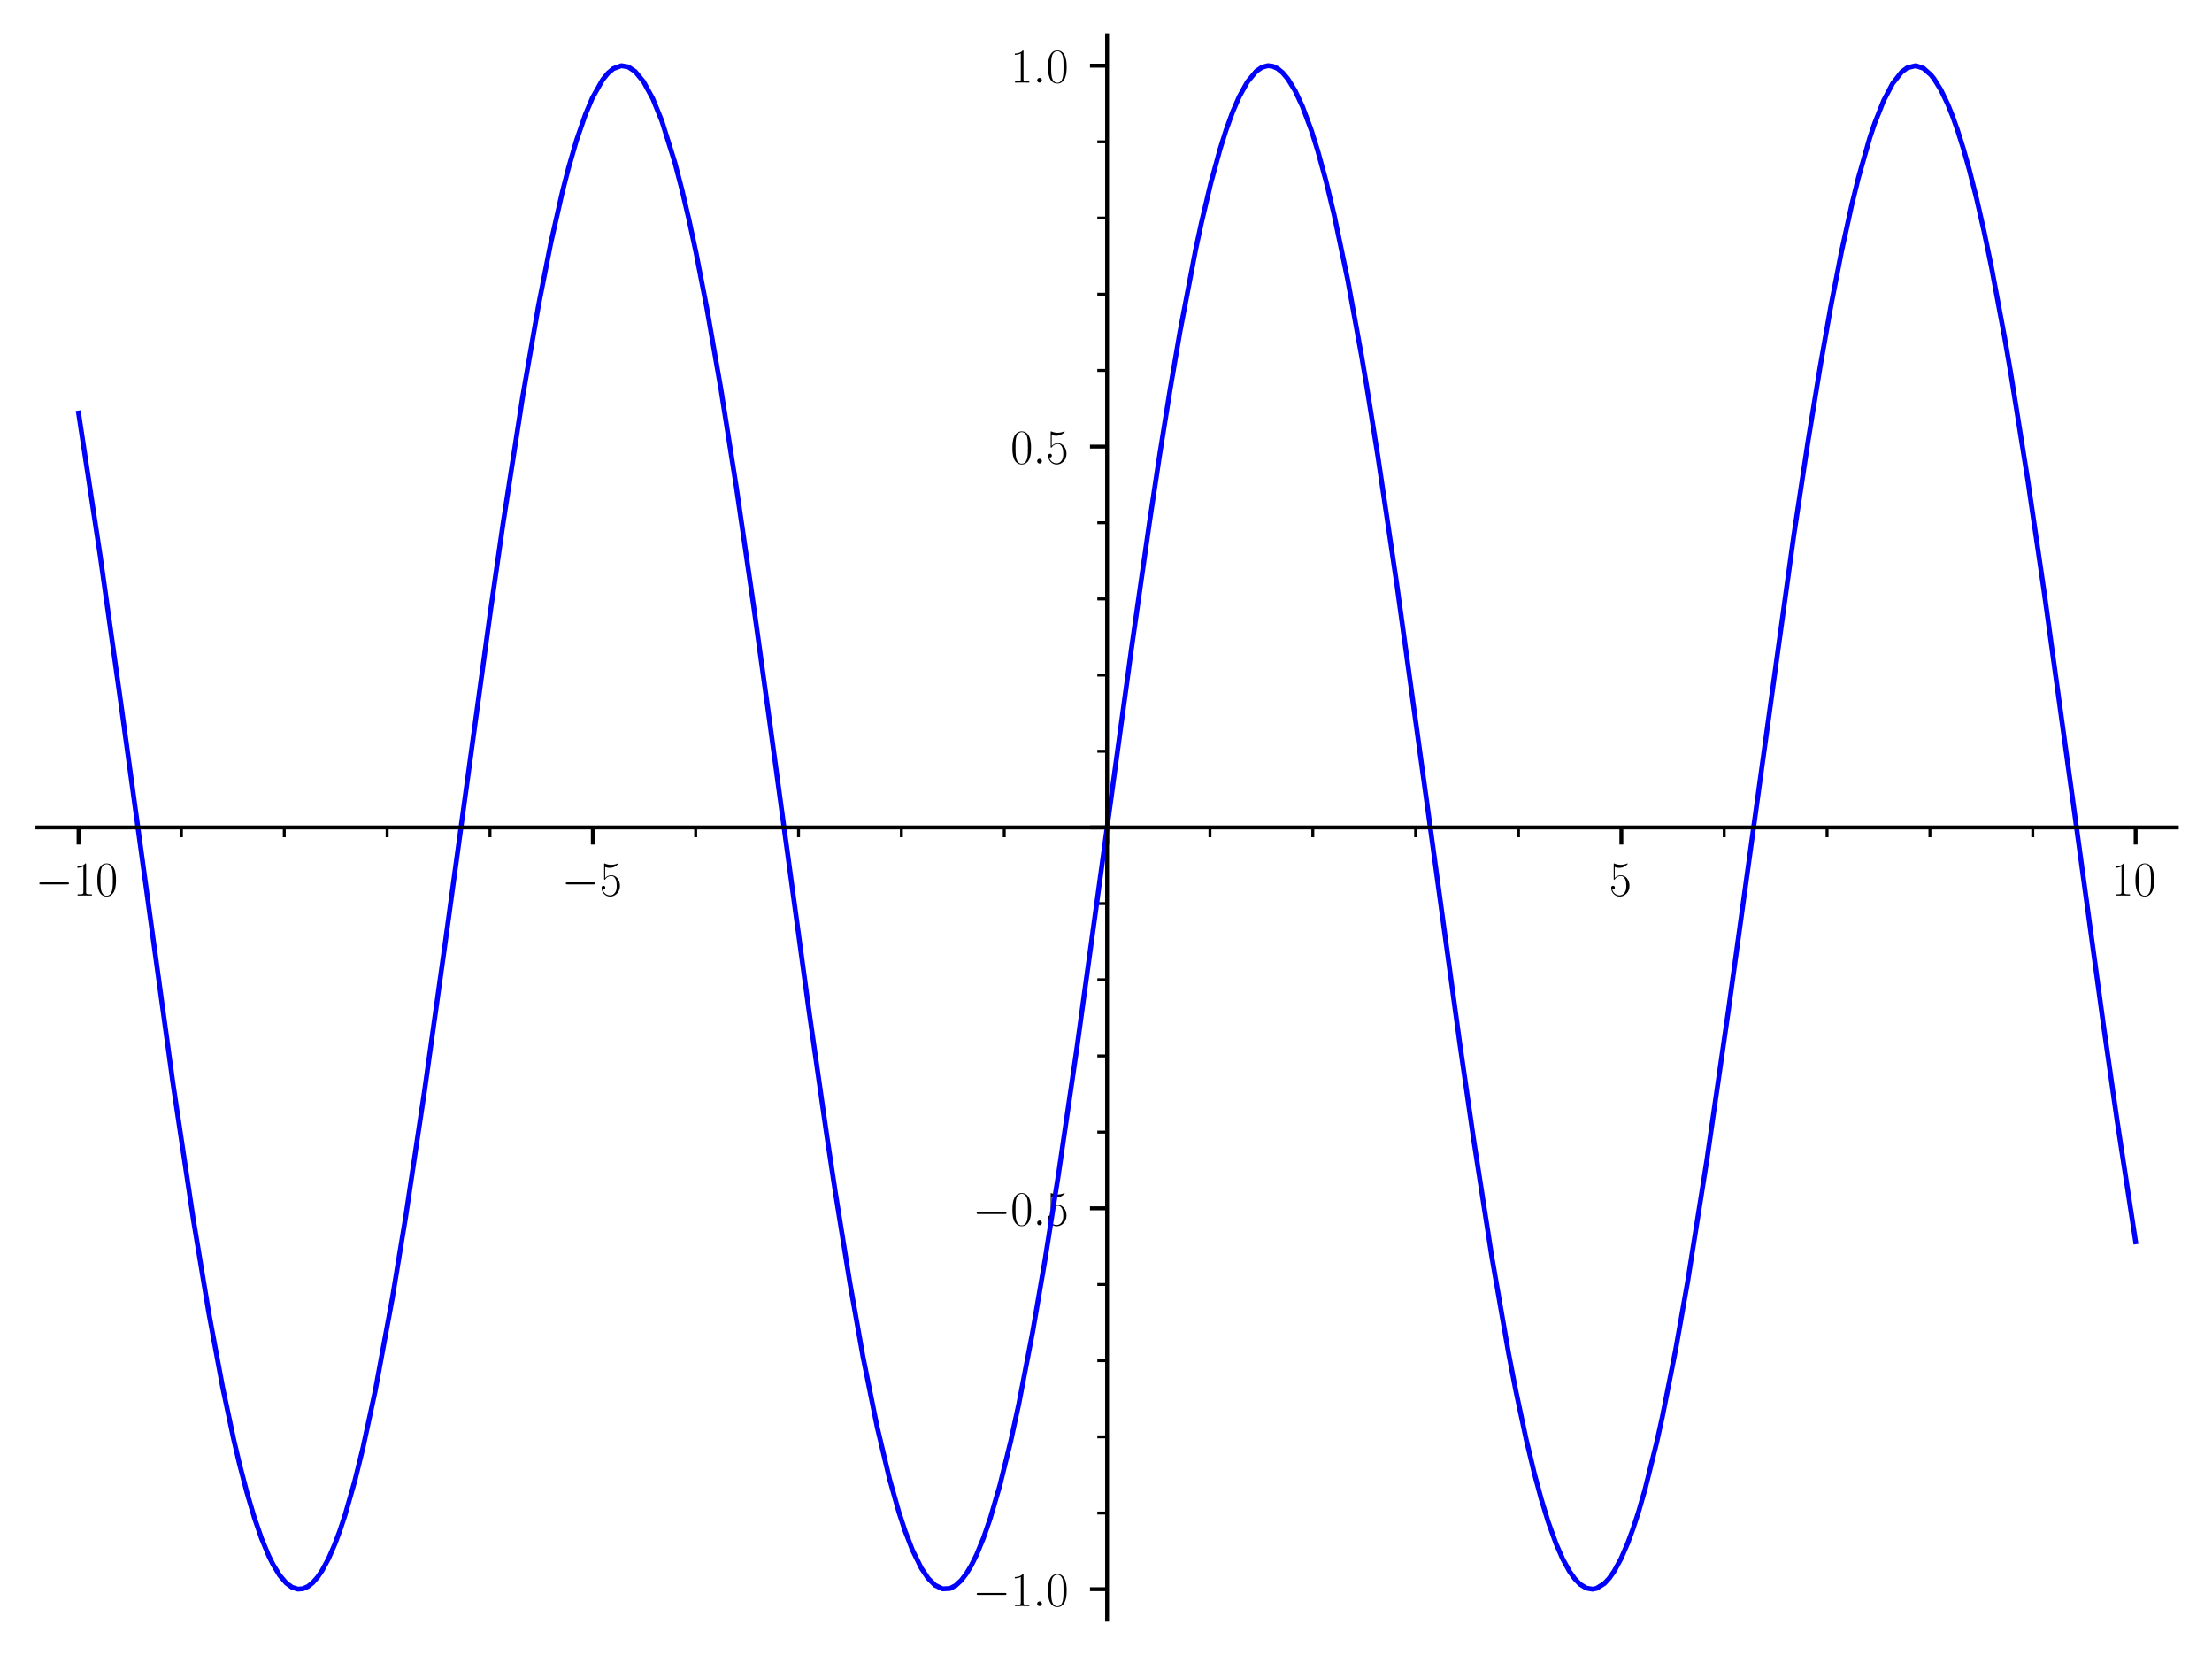
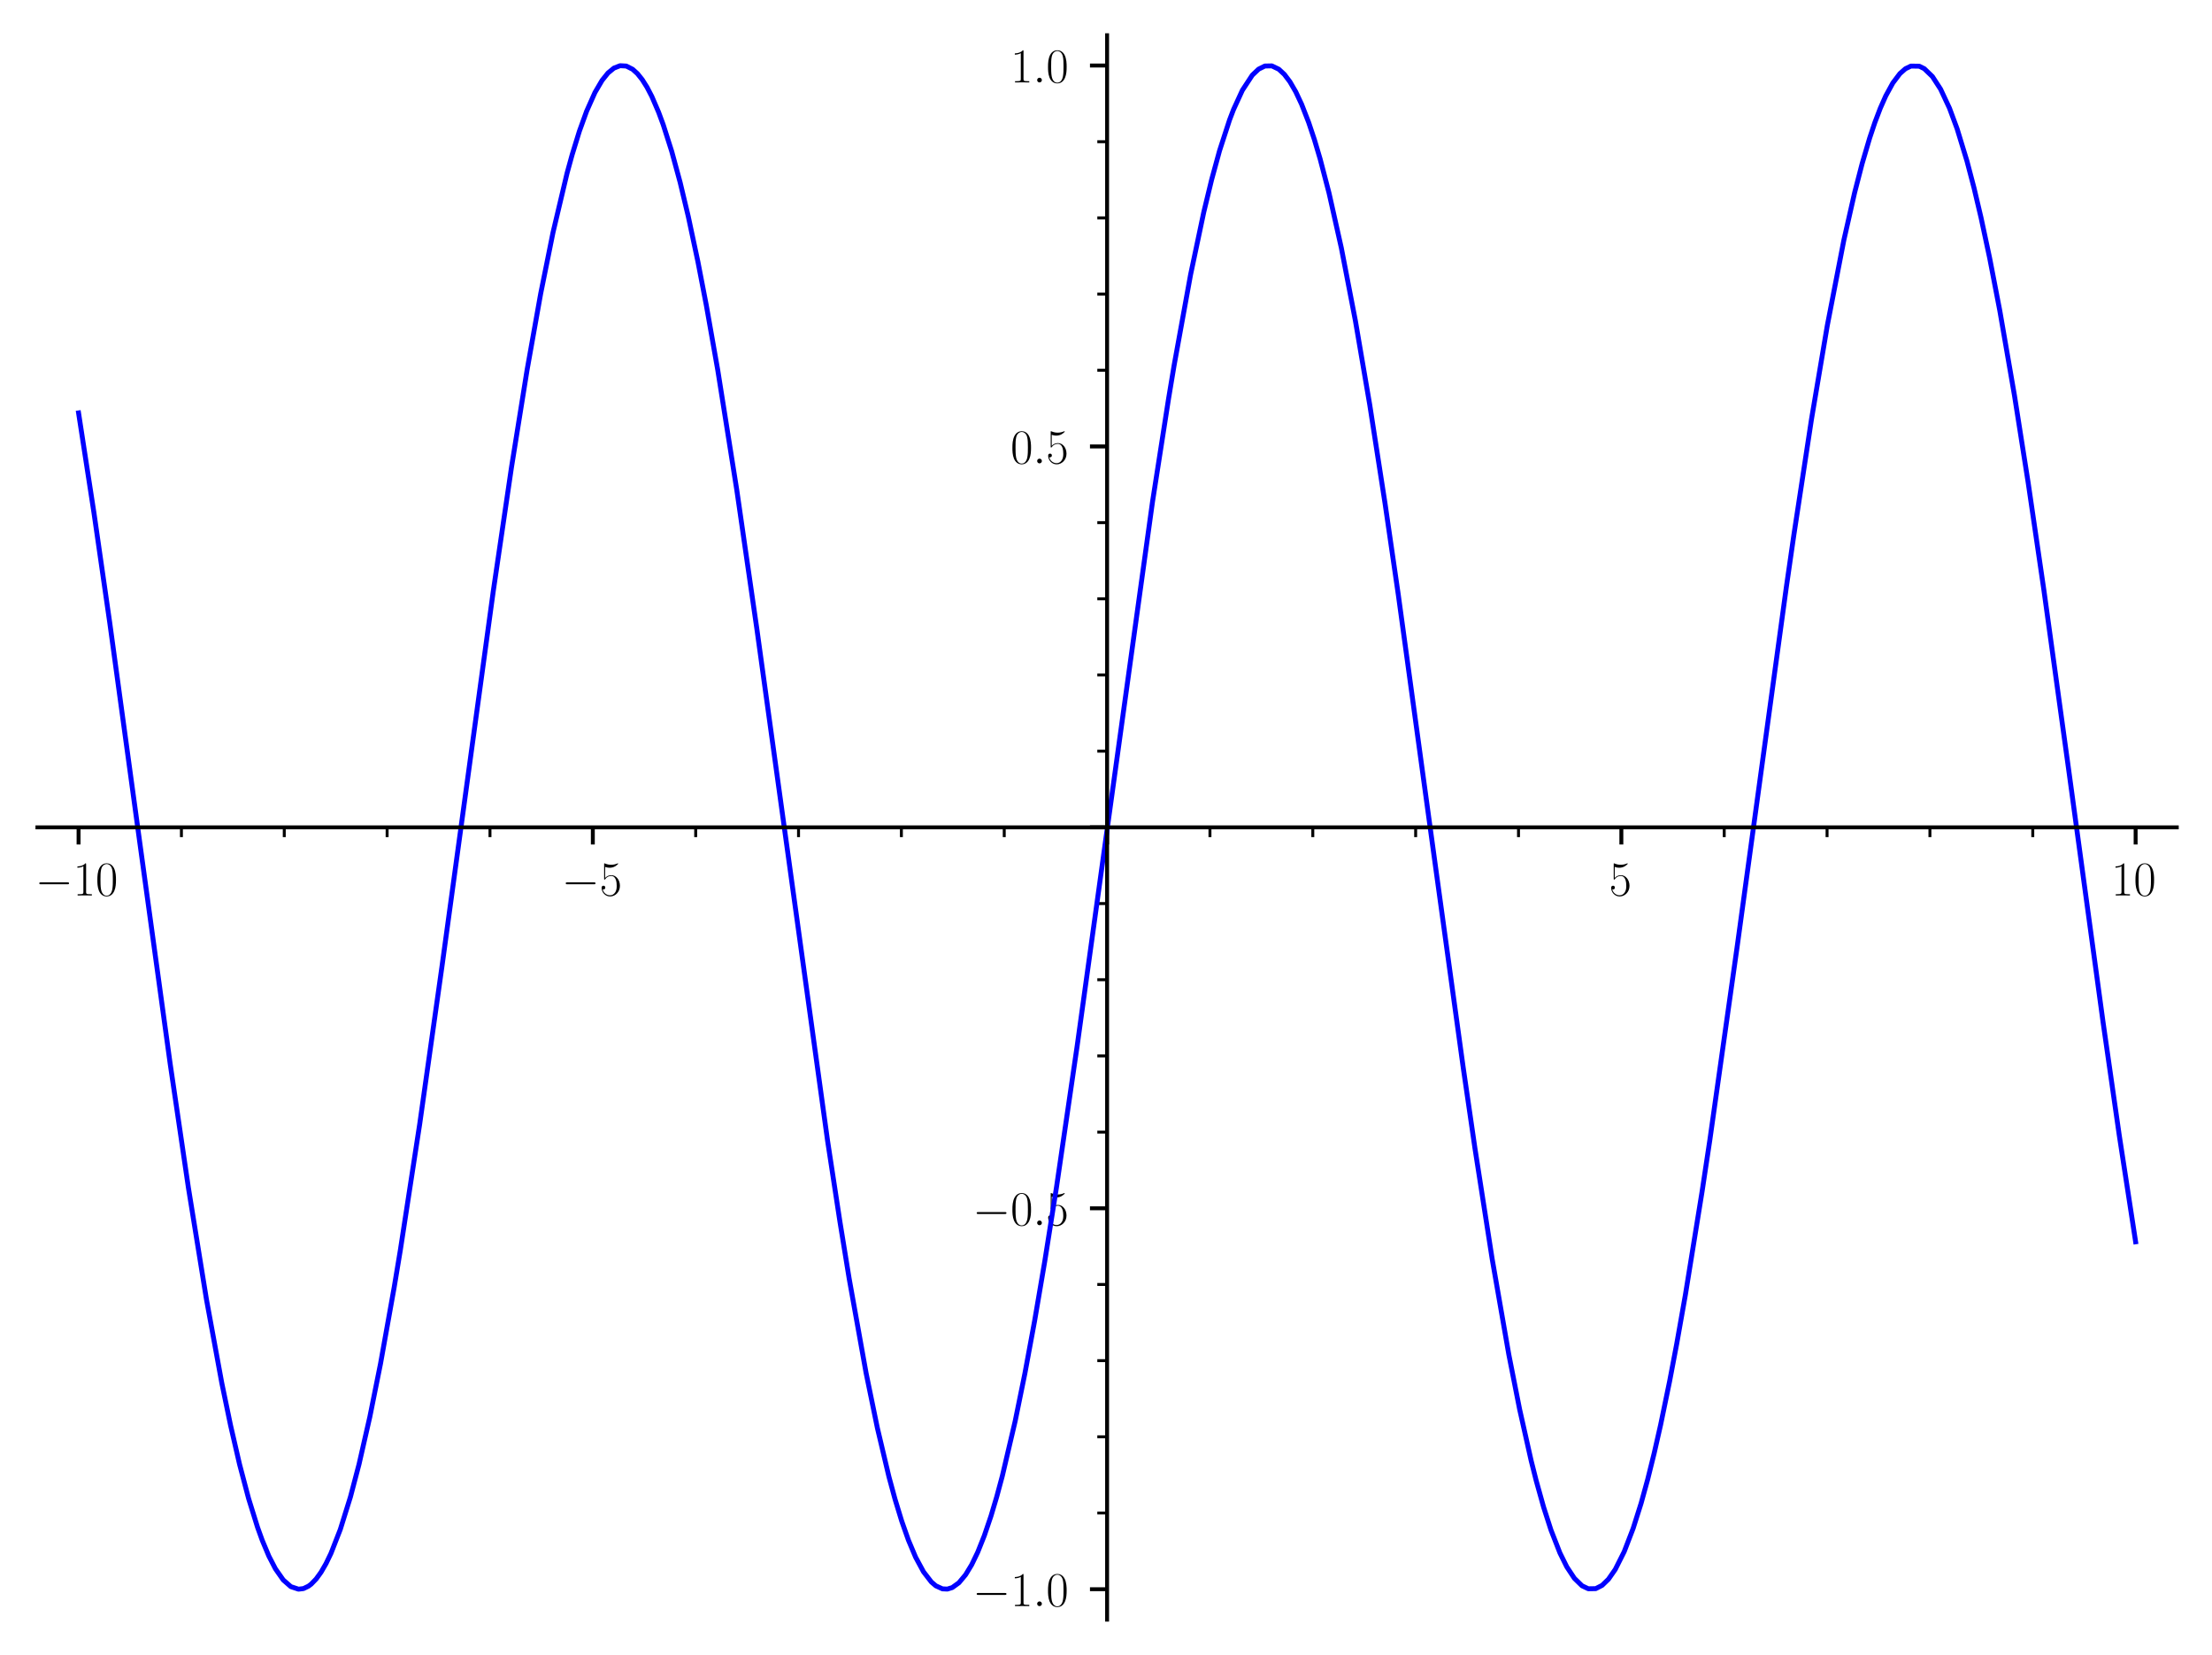
<svg xmlns="http://www.w3.org/2000/svg" xmlns:xlink="http://www.w3.org/1999/xlink" width="452.06pt" height="338.117pt" viewBox="0 0 452.06 338.117" version="1.1">
  <defs>
    <style type="text/css">*{stroke-linejoin: round; stroke-linecap: butt}</style>
  </defs>
  <g id="figure_1">
    <g id="patch_1">
      <path d="M 0 338.117  L 452.06 338.117  L 452.06 0  L 0 0  L 0 338.117  z " style="fill: none" />
    </g>
    <g id="axes_1">
      <g id="patch_2">
        <path d="M 7.648 330.917  L 444.86 330.917  L 444.86 7.2  L 7.648 7.2  L 7.648 330.917  z " style="fill: none" />
      </g>
      <g id="matplotlib.axis_1">
        <g id="xtick_1">
          <g id="line2d_1">
            <defs>
-               <path id="m3fa3c4a16f" d="M 0 0  L 0 3.5  " style="stroke: #000000; stroke-width: 0.8" />
+               <path id="mfd6ece5925" d="M 0 0  L 0 3.5  " style="stroke: #000000; stroke-width: 0.8" />
            </defs>
            <g>
-               <use xlink:href="#m3fa3c4a16f" x="16.056" y="169.059" style="stroke: #000000; stroke-width: 0.8" />
+               <use xlink:href="#mfd6ece5925" x="16.056" y="169.041" style="stroke: #000000; stroke-width: 0.8" />
            </g>
          </g>
          <g id="text_1">
-             <g transform="translate(7.2 182.9773)scale(0.1 -0.1)">
+             <g transform="translate(7.2 182.9598)scale(0.1 -0.1)">
              <defs>
                <path id="CMSY10-0" d="M 4218 1472  C 4326 1472 4442 1472 4442 1600  C 4442 1728 4326 1728 4218 1728  L 755 1728  C 646 1728 531 1728 531 1600  C 531 1472 646 1472 755 1472  L 4218 1472  z " transform="scale(0.015625)" />
                <path id="CMR17-31" d="M 1702 4083  C 1702 4217 1696 4224 1606 4224  C 1357 3927 979 3833 621 3820  C 602 3820 570 3820 563 3808  C 557 3795 557 3782 557 3648  C 755 3648 1088 3686 1344 3839  L 1344 467  C 1344 243 1331 166 781 166  L 589 166  L 589 0  C 896 6 1216 12 1523 12  C 1830 12 2150 6 2458 0  L 2458 166  L 2266 166  C 1715 166 1702 236 1702 467  L 1702 4083  z " transform="scale(0.015625)" />
                <path id="CMR17-30" d="M 2688 2038  C 2688 2430 2682 3099 2413 3613  C 2176 4063 1798 4224 1466 4224  C 1158 4224 768 4082 525 3620  C 269 3137 243 2539 243 2038  C 243 1671 250 1112 448 623  C 723 -39 1216 -128 1466 -128  C 1760 -128 2208 -7 2470 604  C 2662 1048 2688 1568 2688 2038  z M 1466 -26  C 1056 -26 813 328 723 816  C 653 1196 653 1749 653 2109  C 653 2604 653 3015 736 3407  C 858 3954 1216 4121 1466 4121  C 1728 4121 2067 3947 2189 3420  C 2272 3054 2278 2623 2278 2109  C 2278 1691 2278 1176 2202 797  C 2067 96 1690 -26 1466 -26  z " transform="scale(0.015625)" />
              </defs>
              <use xlink:href="#CMSY10-0" transform="scale(0.996264)" />
              <use xlink:href="#CMR17-31" transform="translate(77.48747 0)scale(0.996264)" />
              <use xlink:href="#CMR17-30" transform="translate(123.1779 0)scale(0.996264)" />
            </g>
          </g>
        </g>
        <g id="xtick_2">
          <g id="line2d_2">
            <g>
-               <use xlink:href="#m3fa3c4a16f" x="121.155" y="169.059" style="stroke: #000000; stroke-width: 0.8" />
+               <use xlink:href="#mfd6ece5925" x="121.155" y="169.041" style="stroke: #000000; stroke-width: 0.8" />
            </g>
          </g>
          <g id="text_2">
-             <g transform="translate(114.7897 182.9773)scale(0.1 -0.1)">
+             <g transform="translate(114.7897 182.9598)scale(0.1 -0.1)">
              <defs>
                <path id="CMR17-35" d="M 730 3750  C 794 3724 1056 3641 1325 3641  C 1920 3641 2246 3961 2432 4140  C 2432 4191 2432 4224 2394 4224  C 2387 4224 2374 4224 2323 4198  C 2099 4102 1837 4032 1517 4032  C 1325 4032 1037 4055 723 4191  C 653 4224 640 4224 634 4224  C 602 4224 595 4217 595 4090  L 595 2231  C 595 2113 595 2080 659 2080  C 691 2080 704 2093 736 2139  C 941 2435 1222 2560 1542 2560  C 1766 2560 2246 2415 2246 1293  C 2246 1087 2246 716 2054 422  C 1894 159 1645 25 1370 25  C 947 25 518 319 403 812  C 429 806 480 793 506 793  C 589 793 749 838 749 1036  C 749 1209 627 1280 506 1280  C 358 1280 262 1190 262 1011  C 262 454 704 -128 1382 -128  C 2042 -128 2669 441 2669 1267  C 2669 2054 2170 2662 1549 2662  C 1222 2662 947 2540 730 2304  L 730 3750  z " transform="scale(0.015625)" />
              </defs>
              <use xlink:href="#CMSY10-0" transform="scale(0.996264)" />
              <use xlink:href="#CMR17-35" transform="translate(77.48747 0)scale(0.996264)" />
            </g>
          </g>
        </g>
        <g id="xtick_3">
          <g id="line2d_3">
            <g>
-               <use xlink:href="#m3fa3c4a16f" x="226.254" y="169.059" style="stroke: #000000; stroke-width: 0.8" />
+               <use xlink:href="#mfd6ece5925" x="226.254" y="169.041" style="stroke: #000000; stroke-width: 0.8" />
            </g>
          </g>
        </g>
        <g id="xtick_4">
          <g id="line2d_4">
            <g>
-               <use xlink:href="#m3fa3c4a16f" x="331.353" y="169.059" style="stroke: #000000; stroke-width: 0.8" />
+               <use xlink:href="#mfd6ece5925" x="331.353" y="169.041" style="stroke: #000000; stroke-width: 0.8" />
            </g>
          </g>
          <g id="text_3">
-             <g transform="translate(328.8621 182.9773)scale(0.1 -0.1)">
+             <g transform="translate(328.8621 182.9598)scale(0.1 -0.1)">
              <use xlink:href="#CMR17-35" transform="scale(0.996264)" />
            </g>
          </g>
        </g>
        <g id="xtick_5">
          <g id="line2d_5">
            <g>
-               <use xlink:href="#m3fa3c4a16f" x="436.452" y="169.059" style="stroke: #000000; stroke-width: 0.8" />
+               <use xlink:href="#mfd6ece5925" x="436.452" y="169.041" style="stroke: #000000; stroke-width: 0.8" />
            </g>
          </g>
          <g id="text_4">
-             <g transform="translate(431.4705 182.9773)scale(0.1 -0.1)">
+             <g transform="translate(431.4705 182.9598)scale(0.1 -0.1)">
              <use xlink:href="#CMR17-31" transform="scale(0.996264)" />
              <use xlink:href="#CMR17-30" transform="translate(45.69048 0)scale(0.996264)" />
            </g>
          </g>
        </g>
        <g id="xtick_6">
          <g id="line2d_6">
            <defs>
-               <path id="m45681f76bd" d="M 0 0  L 0 2  " style="stroke: #000000; stroke-width: 0.6" />
+               <path id="m7cedd45c30" d="M 0 0  L 0 2  " style="stroke: #000000; stroke-width: 0.6" />
            </defs>
            <g>
-               <use xlink:href="#m45681f76bd" x="37.076" y="169.059" style="stroke: #000000; stroke-width: 0.6" />
+               <use xlink:href="#m7cedd45c30" x="37.076" y="169.041" style="stroke: #000000; stroke-width: 0.6" />
            </g>
          </g>
        </g>
        <g id="xtick_7">
          <g id="line2d_7">
            <g>
-               <use xlink:href="#m45681f76bd" x="58.095" y="169.059" style="stroke: #000000; stroke-width: 0.6" />
+               <use xlink:href="#m7cedd45c30" x="58.095" y="169.041" style="stroke: #000000; stroke-width: 0.6" />
            </g>
          </g>
        </g>
        <g id="xtick_8">
          <g id="line2d_8">
            <g>
-               <use xlink:href="#m45681f76bd" x="79.115" y="169.059" style="stroke: #000000; stroke-width: 0.6" />
+               <use xlink:href="#m7cedd45c30" x="79.115" y="169.041" style="stroke: #000000; stroke-width: 0.6" />
            </g>
          </g>
        </g>
        <g id="xtick_9">
          <g id="line2d_9">
            <g>
-               <use xlink:href="#m45681f76bd" x="100.135" y="169.059" style="stroke: #000000; stroke-width: 0.6" />
+               <use xlink:href="#m7cedd45c30" x="100.135" y="169.041" style="stroke: #000000; stroke-width: 0.6" />
            </g>
          </g>
        </g>
        <g id="xtick_10">
          <g id="line2d_10">
            <g>
-               <use xlink:href="#m45681f76bd" x="142.175" y="169.059" style="stroke: #000000; stroke-width: 0.6" />
+               <use xlink:href="#m7cedd45c30" x="142.175" y="169.041" style="stroke: #000000; stroke-width: 0.6" />
            </g>
          </g>
        </g>
        <g id="xtick_11">
          <g id="line2d_11">
            <g>
-               <use xlink:href="#m45681f76bd" x="163.194" y="169.059" style="stroke: #000000; stroke-width: 0.6" />
+               <use xlink:href="#m7cedd45c30" x="163.194" y="169.041" style="stroke: #000000; stroke-width: 0.6" />
            </g>
          </g>
        </g>
        <g id="xtick_12">
          <g id="line2d_12">
            <g>
-               <use xlink:href="#m45681f76bd" x="184.214" y="169.059" style="stroke: #000000; stroke-width: 0.6" />
+               <use xlink:href="#m7cedd45c30" x="184.214" y="169.041" style="stroke: #000000; stroke-width: 0.6" />
            </g>
          </g>
        </g>
        <g id="xtick_13">
          <g id="line2d_13">
            <g>
-               <use xlink:href="#m45681f76bd" x="205.234" y="169.059" style="stroke: #000000; stroke-width: 0.6" />
+               <use xlink:href="#m7cedd45c30" x="205.234" y="169.041" style="stroke: #000000; stroke-width: 0.6" />
            </g>
          </g>
        </g>
        <g id="xtick_14">
          <g id="line2d_14">
            <g>
-               <use xlink:href="#m45681f76bd" x="247.274" y="169.059" style="stroke: #000000; stroke-width: 0.6" />
+               <use xlink:href="#m7cedd45c30" x="247.274" y="169.041" style="stroke: #000000; stroke-width: 0.6" />
            </g>
          </g>
        </g>
        <g id="xtick_15">
          <g id="line2d_15">
            <g>
-               <use xlink:href="#m45681f76bd" x="268.293" y="169.059" style="stroke: #000000; stroke-width: 0.6" />
+               <use xlink:href="#m7cedd45c30" x="268.293" y="169.041" style="stroke: #000000; stroke-width: 0.6" />
            </g>
          </g>
        </g>
        <g id="xtick_16">
          <g id="line2d_16">
            <g>
-               <use xlink:href="#m45681f76bd" x="289.313" y="169.059" style="stroke: #000000; stroke-width: 0.6" />
+               <use xlink:href="#m7cedd45c30" x="289.313" y="169.041" style="stroke: #000000; stroke-width: 0.6" />
            </g>
          </g>
        </g>
        <g id="xtick_17">
          <g id="line2d_17">
            <g>
-               <use xlink:href="#m45681f76bd" x="310.333" y="169.059" style="stroke: #000000; stroke-width: 0.6" />
+               <use xlink:href="#m7cedd45c30" x="310.333" y="169.041" style="stroke: #000000; stroke-width: 0.6" />
            </g>
          </g>
        </g>
        <g id="xtick_18">
          <g id="line2d_18">
            <g>
-               <use xlink:href="#m45681f76bd" x="352.373" y="169.059" style="stroke: #000000; stroke-width: 0.6" />
+               <use xlink:href="#m7cedd45c30" x="352.373" y="169.041" style="stroke: #000000; stroke-width: 0.6" />
            </g>
          </g>
        </g>
        <g id="xtick_19">
          <g id="line2d_19">
            <g>
-               <use xlink:href="#m45681f76bd" x="373.392" y="169.059" style="stroke: #000000; stroke-width: 0.6" />
+               <use xlink:href="#m7cedd45c30" x="373.392" y="169.041" style="stroke: #000000; stroke-width: 0.6" />
            </g>
          </g>
        </g>
        <g id="xtick_20">
          <g id="line2d_20">
            <g>
-               <use xlink:href="#m45681f76bd" x="394.412" y="169.059" style="stroke: #000000; stroke-width: 0.6" />
+               <use xlink:href="#m7cedd45c30" x="394.412" y="169.041" style="stroke: #000000; stroke-width: 0.6" />
            </g>
          </g>
        </g>
        <g id="xtick_21">
          <g id="line2d_21">
            <g>
-               <use xlink:href="#m45681f76bd" x="415.432" y="169.059" style="stroke: #000000; stroke-width: 0.6" />
+               <use xlink:href="#m7cedd45c30" x="415.432" y="169.041" style="stroke: #000000; stroke-width: 0.6" />
            </g>
          </g>
        </g>
      </g>
      <g id="matplotlib.axis_2">
        <g id="ytick_1">
          <g id="line2d_22">
            <defs>
-               <path id="m42e5d82e80" d="M 0 0  L -3.5 0  " style="stroke: #000000; stroke-width: 0.8" />
+               <path id="m94537128c6" d="M 0 0  L -3.5 0  " style="stroke: #000000; stroke-width: 0.8" />
            </defs>
            <g>
-               <use xlink:href="#m42e5d82e80" x="226.254" y="324.697" style="stroke: #000000; stroke-width: 0.8" />
+               <use xlink:href="#m94537128c6" x="226.254" y="324.697" style="stroke: #000000; stroke-width: 0.8" />
            </g>
          </g>
          <g id="text_5">
            <g transform="translate(198.775 328.1558)scale(0.1 -0.1)">
              <defs>
                <path id="CMMI12-3a" d="M 1178 307  C 1178 492 1024 620 870 620  C 685 620 557 467 557 313  C 557 128 710 0 864 0  C 1050 0 1178 153 1178 307  z " transform="scale(0.015625)" />
              </defs>
              <use xlink:href="#CMSY10-0" transform="scale(0.996264)" />
              <use xlink:href="#CMR17-31" transform="translate(77.48747 0)scale(0.996264)" />
              <use xlink:href="#CMMI12-3a" transform="translate(123.1779 0)scale(0.996264)" />
              <use xlink:href="#CMR17-30" transform="translate(150.2751 0)scale(0.996264)" />
            </g>
          </g>
        </g>
        <g id="ytick_2">
          <g id="line2d_23">
            <g>
-               <use xlink:href="#m42e5d82e80" x="226.254" y="246.878" style="stroke: #000000; stroke-width: 0.8" />
+               <use xlink:href="#m94537128c6" x="226.254" y="246.869" style="stroke: #000000; stroke-width: 0.8" />
            </g>
          </g>
          <g id="text_6">
-             <g transform="translate(198.775 250.3369)scale(0.1 -0.1)">
+             <g transform="translate(198.775 250.3282)scale(0.1 -0.1)">
              <use xlink:href="#CMSY10-0" transform="scale(0.996264)" />
              <use xlink:href="#CMR17-30" transform="translate(77.48747 0)scale(0.996264)" />
              <use xlink:href="#CMMI12-3a" transform="translate(123.1779 0)scale(0.996264)" />
              <use xlink:href="#CMR17-35" transform="translate(150.2751 0)scale(0.996264)" />
            </g>
          </g>
        </g>
        <g id="ytick_3">
          <g id="line2d_24">
            <g>
-               <use xlink:href="#m42e5d82e80" x="226.254" y="169.059" style="stroke: #000000; stroke-width: 0.8" />
+               <use xlink:href="#m94537128c6" x="226.254" y="169.041" style="stroke: #000000; stroke-width: 0.8" />
            </g>
          </g>
        </g>
        <g id="ytick_4">
          <g id="line2d_25">
            <g>
-               <use xlink:href="#m42e5d82e80" x="226.254" y="91.24" style="stroke: #000000; stroke-width: 0.8" />
+               <use xlink:href="#m94537128c6" x="226.254" y="91.214" style="stroke: #000000; stroke-width: 0.8" />
            </g>
          </g>
          <g id="text_7">
-             <g transform="translate(206.5237 94.69921)scale(0.1 -0.1)">
+             <g transform="translate(206.5237 94.67296)scale(0.1 -0.1)">
              <use xlink:href="#CMR17-30" transform="scale(0.996264)" />
              <use xlink:href="#CMMI12-3a" transform="translate(45.69048 0)scale(0.996264)" />
              <use xlink:href="#CMR17-35" transform="translate(72.78765 0)scale(0.996264)" />
            </g>
          </g>
        </g>
        <g id="ytick_5">
          <g id="line2d_26">
            <g>
-               <use xlink:href="#m42e5d82e80" x="226.254" y="13.421" style="stroke: #000000; stroke-width: 0.8" />
+               <use xlink:href="#m94537128c6" x="226.254" y="13.386" style="stroke: #000000; stroke-width: 0.8" />
            </g>
          </g>
          <g id="text_8">
-             <g transform="translate(206.5237 16.88034)scale(0.1 -0.1)">
+             <g transform="translate(206.5237 16.84534)scale(0.1 -0.1)">
              <use xlink:href="#CMR17-31" transform="scale(0.996264)" />
              <use xlink:href="#CMMI12-3a" transform="translate(45.69048 0)scale(0.996264)" />
              <use xlink:href="#CMR17-30" transform="translate(72.78765 0)scale(0.996264)" />
            </g>
          </g>
        </g>
        <g id="ytick_6">
          <g id="line2d_27">
            <defs>
-               <path id="mb69c5dc98a" d="M 0 0  L -2 0  " style="stroke: #000000; stroke-width: 0.6" />
+               <path id="ma0a3f545c6" d="M 0 0  L -2 0  " style="stroke: #000000; stroke-width: 0.6" />
            </defs>
            <g>
-               <use xlink:href="#mb69c5dc98a" x="226.254" y="309.133" style="stroke: #000000; stroke-width: 0.6" />
+               <use xlink:href="#ma0a3f545c6" x="226.254" y="309.131" style="stroke: #000000; stroke-width: 0.6" />
            </g>
          </g>
        </g>
        <g id="ytick_7">
          <g id="line2d_28">
            <g>
-               <use xlink:href="#mb69c5dc98a" x="226.254" y="293.569" style="stroke: #000000; stroke-width: 0.6" />
+               <use xlink:href="#ma0a3f545c6" x="226.254" y="293.566" style="stroke: #000000; stroke-width: 0.6" />
            </g>
          </g>
        </g>
        <g id="ytick_8">
          <g id="line2d_29">
            <g>
-               <use xlink:href="#mb69c5dc98a" x="226.254" y="278.005" style="stroke: #000000; stroke-width: 0.6" />
+               <use xlink:href="#ma0a3f545c6" x="226.254" y="278" style="stroke: #000000; stroke-width: 0.6" />
            </g>
          </g>
        </g>
        <g id="ytick_9">
          <g id="line2d_30">
            <g>
-               <use xlink:href="#mb69c5dc98a" x="226.254" y="262.441" style="stroke: #000000; stroke-width: 0.6" />
+               <use xlink:href="#ma0a3f545c6" x="226.254" y="262.434" style="stroke: #000000; stroke-width: 0.6" />
            </g>
          </g>
        </g>
        <g id="ytick_10">
          <g id="line2d_31">
            <g>
-               <use xlink:href="#mb69c5dc98a" x="226.254" y="231.314" style="stroke: #000000; stroke-width: 0.6" />
+               <use xlink:href="#ma0a3f545c6" x="226.254" y="231.303" style="stroke: #000000; stroke-width: 0.6" />
            </g>
          </g>
        </g>
        <g id="ytick_11">
          <g id="line2d_32">
            <g>
-               <use xlink:href="#mb69c5dc98a" x="226.254" y="215.75" style="stroke: #000000; stroke-width: 0.6" />
+               <use xlink:href="#ma0a3f545c6" x="226.254" y="215.738" style="stroke: #000000; stroke-width: 0.6" />
            </g>
          </g>
        </g>
        <g id="ytick_12">
          <g id="line2d_33">
            <g>
-               <use xlink:href="#mb69c5dc98a" x="226.254" y="200.186" style="stroke: #000000; stroke-width: 0.6" />
+               <use xlink:href="#ma0a3f545c6" x="226.254" y="200.172" style="stroke: #000000; stroke-width: 0.6" />
            </g>
          </g>
        </g>
        <g id="ytick_13">
          <g id="line2d_34">
            <g>
-               <use xlink:href="#mb69c5dc98a" x="226.254" y="184.623" style="stroke: #000000; stroke-width: 0.6" />
+               <use xlink:href="#ma0a3f545c6" x="226.254" y="184.607" style="stroke: #000000; stroke-width: 0.6" />
            </g>
          </g>
        </g>
        <g id="ytick_14">
          <g id="line2d_35">
            <g>
-               <use xlink:href="#mb69c5dc98a" x="226.254" y="153.495" style="stroke: #000000; stroke-width: 0.6" />
+               <use xlink:href="#ma0a3f545c6" x="226.254" y="153.476" style="stroke: #000000; stroke-width: 0.6" />
            </g>
          </g>
        </g>
        <g id="ytick_15">
          <g id="line2d_36">
            <g>
-               <use xlink:href="#mb69c5dc98a" x="226.254" y="137.931" style="stroke: #000000; stroke-width: 0.6" />
+               <use xlink:href="#ma0a3f545c6" x="226.254" y="137.91" style="stroke: #000000; stroke-width: 0.6" />
            </g>
          </g>
        </g>
        <g id="ytick_16">
          <g id="line2d_37">
            <g>
-               <use xlink:href="#mb69c5dc98a" x="226.254" y="122.368" style="stroke: #000000; stroke-width: 0.6" />
+               <use xlink:href="#ma0a3f545c6" x="226.254" y="122.345" style="stroke: #000000; stroke-width: 0.6" />
            </g>
          </g>
        </g>
        <g id="ytick_17">
          <g id="line2d_38">
            <g>
-               <use xlink:href="#mb69c5dc98a" x="226.254" y="106.804" style="stroke: #000000; stroke-width: 0.6" />
+               <use xlink:href="#ma0a3f545c6" x="226.254" y="106.779" style="stroke: #000000; stroke-width: 0.6" />
            </g>
          </g>
        </g>
        <g id="ytick_18">
          <g id="line2d_39">
            <g>
-               <use xlink:href="#mb69c5dc98a" x="226.254" y="75.676" style="stroke: #000000; stroke-width: 0.6" />
+               <use xlink:href="#ma0a3f545c6" x="226.254" y="75.648" style="stroke: #000000; stroke-width: 0.6" />
            </g>
          </g>
        </g>
        <g id="ytick_19">
          <g id="line2d_40">
            <g>
-               <use xlink:href="#mb69c5dc98a" x="226.254" y="60.112" style="stroke: #000000; stroke-width: 0.6" />
+               <use xlink:href="#ma0a3f545c6" x="226.254" y="60.083" style="stroke: #000000; stroke-width: 0.6" />
            </g>
          </g>
        </g>
        <g id="ytick_20">
          <g id="line2d_41">
            <g>
-               <use xlink:href="#mb69c5dc98a" x="226.254" y="44.549" style="stroke: #000000; stroke-width: 0.6" />
+               <use xlink:href="#ma0a3f545c6" x="226.254" y="44.517" style="stroke: #000000; stroke-width: 0.6" />
            </g>
          </g>
        </g>
        <g id="ytick_21">
          <g id="line2d_42">
            <g>
-               <use xlink:href="#mb69c5dc98a" x="226.254" y="28.985" style="stroke: #000000; stroke-width: 0.6" />
+               <use xlink:href="#ma0a3f545c6" x="226.254" y="28.952" style="stroke: #000000; stroke-width: 0.6" />
            </g>
          </g>
        </g>
      </g>
      <g id="line2d_43">
-         <path d="M 16.056 84.389  L 20.506 113.725  L 24.821 144.535  L 35.373 221.514  L 39.497 249.075  L 42.676 268.275  L 45.509 283.486  L 47.785 294.217  L 48.941 299.114  L 50.463 304.956  L 51.984 310.087  L 53.462 314.363  L 54.94 317.921  L 55.783 319.623  L 57.139 321.851  L 58.495 323.443  L 59.686 324.311  L 60.876 324.682  L 61.899 324.602  L 62.921 324.154  L 63.901 323.38  L 64.88 322.271  L 65.812 320.908  L 67.116 318.5  L 68.42 315.517  L 69.47 312.703  L 70.521 309.531  L 72.485 302.666  L 74.157 295.898  L 76.688 284.147  L 80.179 265.246  L 82.898 248.659  L 86.75 222.95  L 90.884 193.382  L 100.237 124.848  L 102.815 106.919  L 106.81 81.085  L 110.062 62.352  L 112.555 49.693  L 114.908 39.282  L 116.157 34.409  L 117.805 28.711  L 119.632 23.402  L 121.085 19.961  L 123.149 16.302  L 124.248 14.953  L 125.347 14.025  L 126.981 13.43  L 128.384 13.668  L 129.787 14.598  L 131.487 16.646  L 133.39 20.121  L 135.243 24.676  L 137.912 33.196  L 139.369 38.78  L 140.825 44.989  L 142.241 51.595  L 144.455 62.977  L 147.367 79.726  L 150.516 99.746  L 154.084 124.284  L 157.323 147.691  L 165.283 206.198  L 168.996 232.183  L 170.712 243.573  L 173.708 262.223  L 176.367 277.21  L 179.247 291.484  L 181.787 302.176  L 183.694 308.932  L 184.952 312.767  L 186.469 316.7  L 188.281 320.392  L 189.683 322.478  L 191.085 323.882  L 192.621 324.63  L 194.157 324.547  L 195.301 323.946  L 196.444 322.887  L 197.484 321.529  L 198.531 319.784  L 199.578 317.666  L 200.983 314.245  L 202.388 310.174  L 204.339 303.483  L 206.546 294.521  L 208.207 286.861  L 211.027 272.198  L 213.559 257.446  L 216.318 239.916  L 220.085 214.082  L 226.077 170.37  L 231.291 132.115  L 234.925 106.658  L 237.016 92.806  L 239.107 79.713  L 241.119 67.941  L 244.355 50.991  L 245.512 45.595  L 247.418 37.52  L 249.324 30.527  L 250.553 26.617  L 251.905 22.881  L 253.257 19.75  L 254.927 16.733  L 256.708 14.577  L 257.912 13.747  L 259.116 13.425  L 260.102 13.543  L 261.088 14.002  L 262.144 14.872  L 263.2 16.131  L 264.69 18.564  L 266.181 21.754  L 267.989 26.614  L 269.299 30.796  L 270.96 36.87  L 272.622 43.77  L 275.407 57.07  L 278.329 73.125  L 279.407 79.532  L 281.614 93.371  L 285.437 119.217  L 291.572 163.746  L 298.274 212.771  L 301.117 232.518  L 304.849 256.618  L 308.3 276.472  L 309.752 283.991  L 311.887 294.037  L 313.573 301.066  L 314.988 306.316  L 316.404 310.942  L 317.995 315.374  L 319.377 318.543  L 320.759 321.067  L 321.838 322.582  L 322.918 323.692  L 324.192 324.477  L 325.466 324.692  L 326.276 324.531  L 327.882 323.53  L 328.88 322.454  L 329.878 321.032  L 331.269 318.478  L 332.66 315.271  L 333.765 312.266  L 334.87 308.867  L 336.159 304.412  L 338.582 294.676  L 339.716 289.54  L 342.446 275.767  L 344.885 261.933  L 348.828 237.008  L 353.211 206.551  L 366.565 109.595  L 369.496 90.183  L 371.969 74.979  L 374.131 62.747  L 376.319 51.514  L 378.439 41.837  L 379.774 36.404  L 382.101 28.224  L 383.093 25.256  L 384.964 20.534  L 386.795 17.05  L 388.626 14.719  L 389.784 13.849  L 391.521 13.427  L 393.067 13.945  L 394.613 15.301  L 395.264 16.121  L 396.653 18.36  L 398.041 21.257  L 399.03 23.712  L 400.018 26.488  L 401.258 30.419  L 402.499 34.831  L 403.976 40.692  L 405.464 47.241  L 406.952 54.4  L 409.701 69.104  L 410.958 76.407  L 414.39 97.968  L 417.726 120.746  L 423.716 164.287  L 429.906 209.642  L 432.677 229.041  L 436.452 253.729  L 436.452 253.729  " clip-path="url(#p4c605de4f1)" style="fill: none; stroke: #0000ff; stroke-linecap: square" />
+         <path d="M 16.056 84.362  L 19.197 104.749  L 22.443 127.323  L 28.484 171.539  L 34.78 217.353  L 38.502 242.66  L 42.197 265.511  L 45.327 282.566  L 47.113 291.191  L 48.956 299.171  L 50.802 306.162  L 52.649 312.096  L 53.599 314.723  L 54.949 317.94  L 56.299 320.544  L 57.883 322.804  L 59.444 324.175  L 61.005 324.692  L 62.023 324.567  L 63.042 324.076  L 63.602 323.651  L 64.611 322.609  L 65.619 321.215  L 66.627 319.47  L 67.636 317.379  L 69.541 312.499  L 71.619 305.838  L 73.369 299.189  L 75.584 289.486  L 77.767 278.614  L 80.555 263.03  L 81.809 255.471  L 85.771 229.68  L 90.306 197.587  L 100.802 120.83  L 104.536 95.437  L 107.719 75.588  L 110.491 60.029  L 113.022 47.474  L 115.888 35.387  L 116.917 31.645  L 118.401 26.826  L 119.886 22.716  L 121.588 18.901  L 123.042 16.422  L 124.255 14.911  L 125.469 13.914  L 126.728 13.425  L 127.987 13.495  L 129.293 14.157  L 130.271 15.044  L 131.25 16.266  L 132.228 17.818  L 133.207 19.698  L 134.593 22.915  L 135.533 25.457  L 137.265 30.891  L 138.997 37.263  L 140.663 44.235  L 142.631 53.476  L 144.342 62.338  L 146.685 75.609  L 150.569 100.071  L 154.669 128.427  L 169.136 233.118  L 171.652 249.599  L 173.544 261.241  L 177.003 280.54  L 179.308 291.759  L 181.665 301.703  L 182.917 306.316  L 184.284 310.792  L 185.65 314.67  L 187.127 318.17  L 188.733 321.138  L 190.338 323.22  L 191.26 324.009  L 192.607 324.627  L 193.608 324.672  L 194.608 324.365  L 195.968 323.383  L 197.328 321.756  L 198.565 319.72  L 199.802 317.163  L 201.168 313.744  L 202.534 309.715  L 203.687 305.851  L 204.839 301.576  L 207.467 290.365  L 209.453 280.623  L 211.439 269.885  L 213.519 257.679  L 215.916 242.543  L 220.123 213.8  L 235.531 102.549  L 238.828 81.38  L 239.954 74.623  L 243.319 56.102  L 246.008 43.359  L 247.622 36.688  L 249.235 30.795  L 251.288 24.478  L 252.094 22.374  L 253.899 18.443  L 255.928 15.351  L 257.218 14.129  L 258.507 13.489  L 259.926 13.461  L 261.344 14.142  L 262.483 15.199  L 263.621 16.706  L 264.809 18.756  L 265.997 21.286  L 267.446 25.008  L 268.621 28.532  L 269.797 32.495  L 271.613 39.452  L 274.124 50.655  L 276.993 65.502  L 279.927 82.68  L 283.061 102.88  L 285.768 121.523  L 293.322 176.687  L 299.035 218.138  L 301.43 234.614  L 304.959 257.28  L 308.363 276.804  L 310.563 287.95  L 312.916 298.425  L 313.954 302.54  L 315.462 307.933  L 316.97 312.612  L 318.797 317.291  L 320.198 320.122  L 321.757 322.481  L 323.315 323.998  L 324.6 324.608  L 326.116 324.581  L 327.415 323.915  L 328.714 322.657  L 330.104 320.661  L 331.933 317.027  L 333.762 312.273  L 335.389 307.135  L 336.729 302.277  L 338.069 296.878  L 339.376 291.114  L 341.207 282.248  L 342.65 274.652  L 344.435 264.573  L 347.842 243.493  L 349.434 232.932  L 355.051 193.186  L 365.082 119.861  L 366.599 109.343  L 370.213 85.625  L 373.441 66.505  L 376.82 49.083  L 379.019 39.383  L 380.556 33.437  L 382.093 28.216  L 383.154 25.049  L 384.271 22.112  L 385.389 19.59  L 386.831 16.958  L 388.274 15.042  L 389.407 14.046  L 390.54 13.5  L 392.247 13.53  L 393.257 14.031  L 394.923 15.638  L 396.589 18.208  L 398.412 22.106  L 399.973 26.323  L 401.983 32.904  L 403.419 38.375  L 404.855 44.455  L 406.618 52.707  L 408.694 63.472  L 411.681 80.739  L 414.492 98.616  L 417.708 120.596  L 422.751 157.133  L 429.787 208.777  L 433.103 231.927  L 436.452 253.721  L 436.452 253.721  " clip-path="url(#pc2e1472533)" style="fill: none; stroke: #0000ff; stroke-linecap: square" />
      </g>
      <g id="patch_3">
        <path d="M 226.254 330.917  L 226.254 7.2  " style="fill: none; stroke: #000000; stroke-width: 0.8; stroke-linejoin: miter; stroke-linecap: square" />
      </g>
      <g id="patch_4">
-         <path d="M 7.648 169.059  L 444.86 169.059  " style="fill: none; stroke: #000000; stroke-width: 0.8; stroke-linejoin: miter; stroke-linecap: square" />
+         <path d="M 7.648 169.041  L 444.86 169.041  " style="fill: none; stroke: #000000; stroke-width: 0.8; stroke-linejoin: miter; stroke-linecap: square" />
      </g>
    </g>
  </g>
  <defs>
-     <clipPath id="p4c605de4f1">
+     <clipPath id="pc2e1472533">
      <rect x="7.648" y="7.2" width="437.212" height="323.717" />
    </clipPath>
  </defs>
</svg>
